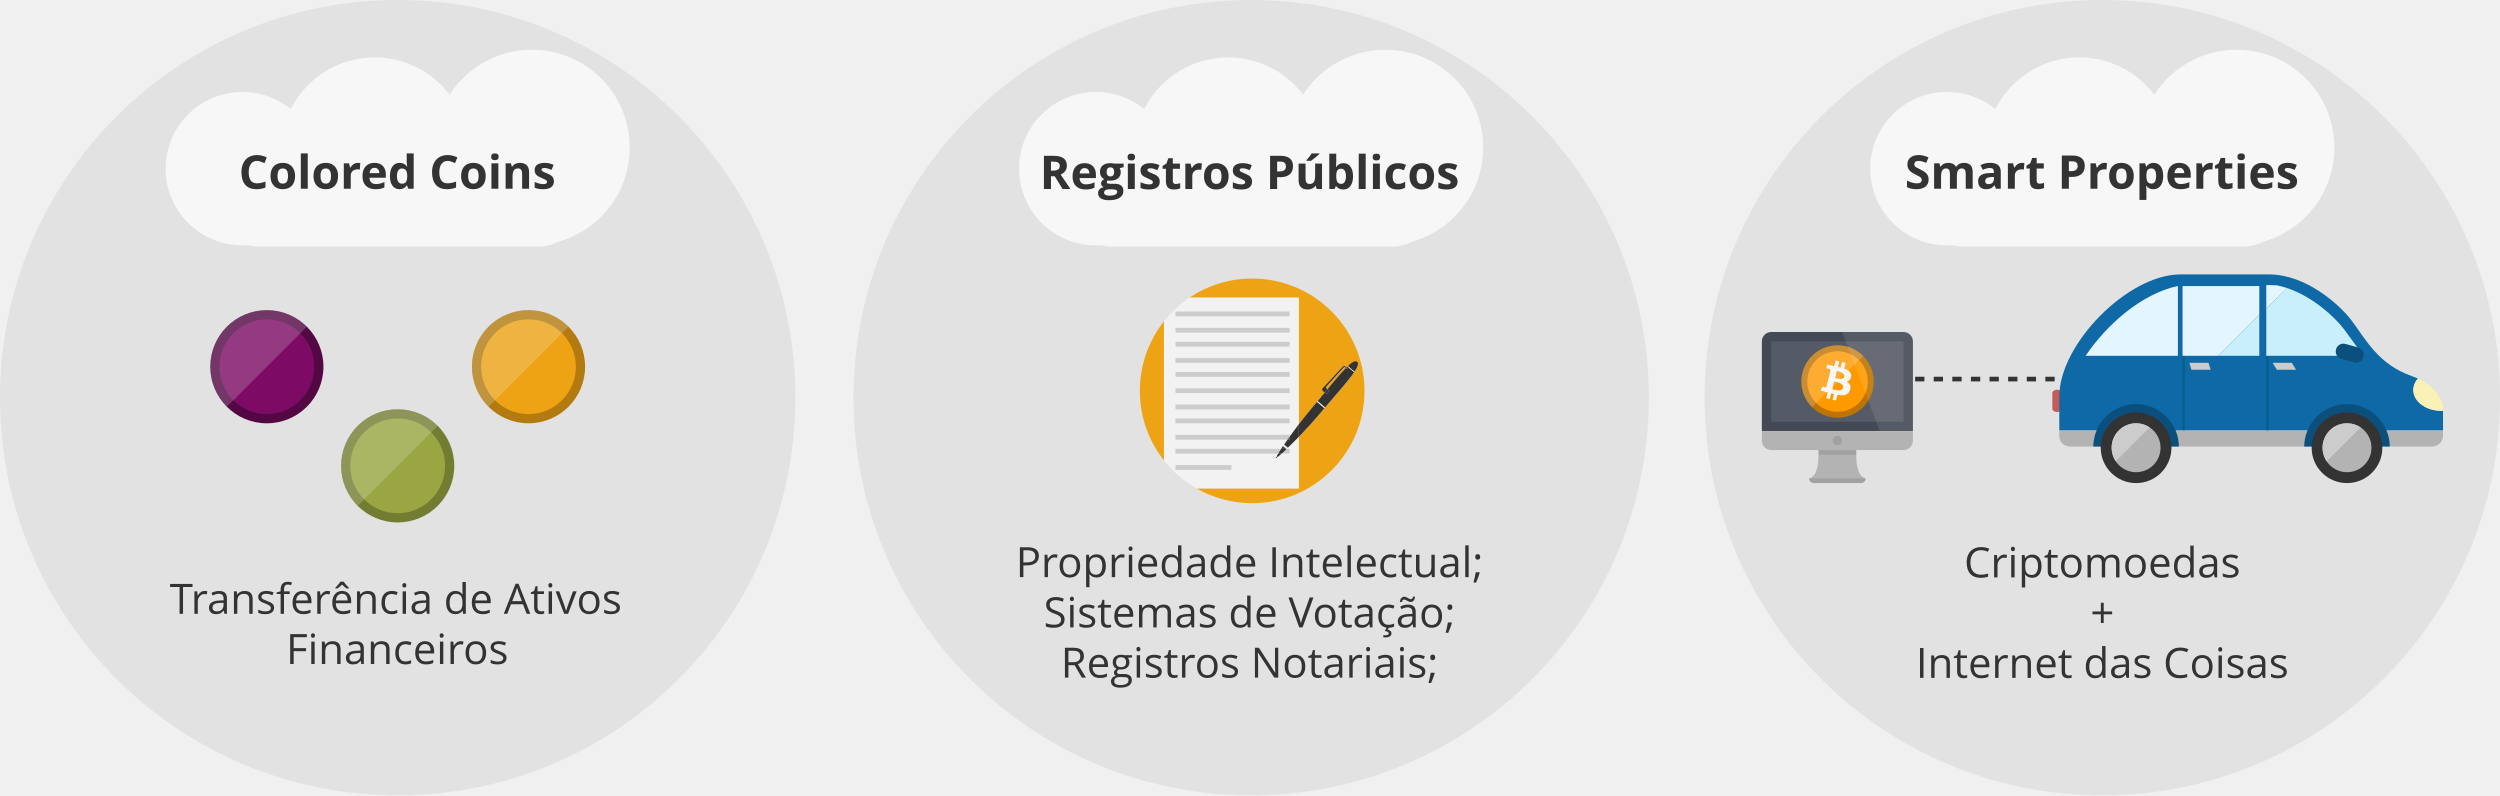
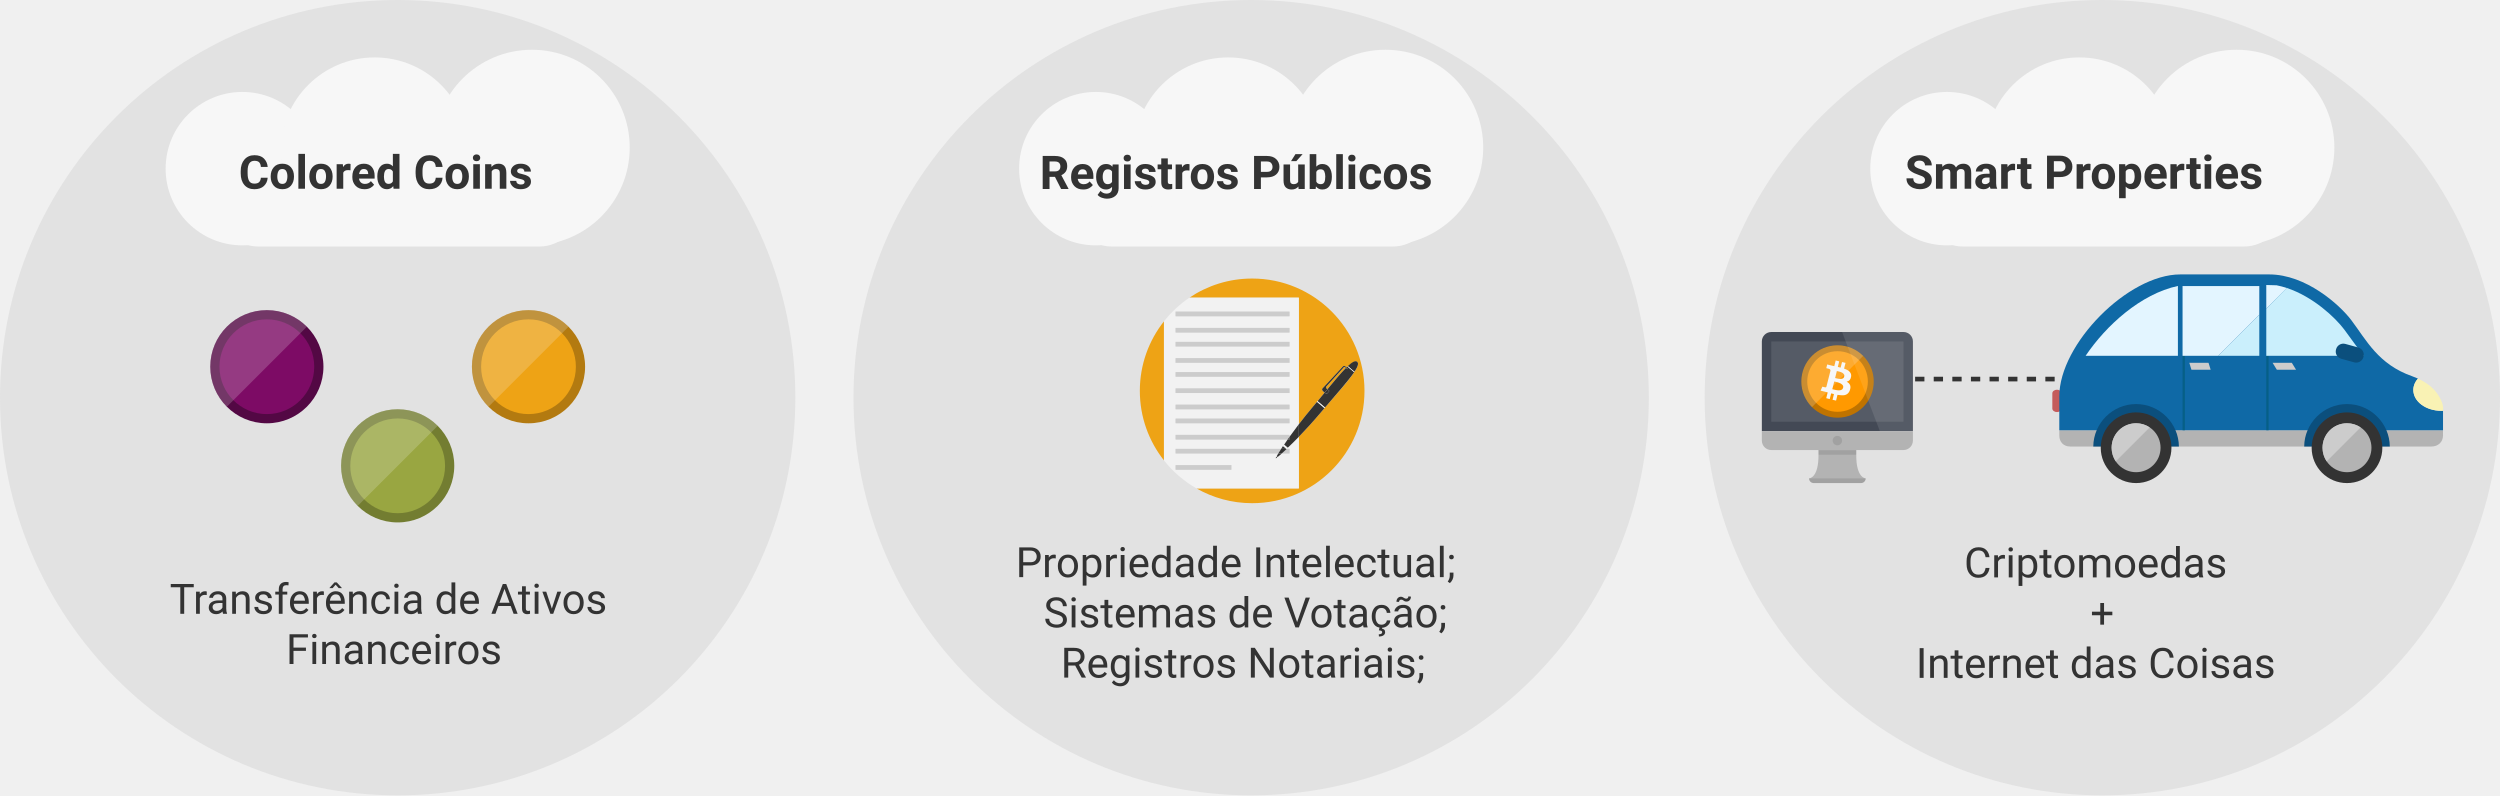
<svg xmlns="http://www.w3.org/2000/svg" version="1.1" id="Layer_1" x="0px" y="0px" width="1075px" height="342px" viewBox="0 0 1075 342" enable-background="new 0 0 1075 342" xml:space="preserve">
  <g>
    <circle fill="#E2E2E2" cx="171" cy="171" r="171" />
    <g>
      <path fill="#F7F7F7" d="M248.5,89.508c0,9.108-7.384,16.492-16.493,16.492H110.993c-9.109,0-16.493-7.384-16.493-16.492V77.492    C94.5,68.384,101.884,61,110.993,61h121.014c9.109,0,16.493,7.384,16.493,16.492V89.508z" />
      <circle fill="#F7F7F7" cx="104.204" cy="72.521" r="32.985" />
      <circle fill="#F7F7F7" cx="161.104" cy="65.099" r="40.407" />
      <circle fill="#F7F7F7" cx="228.725" cy="63.45" r="42.056" />
    </g>
    <g>
      <rect x="59.956" y="250.243" fill="none" width="222.089" height="41.248" />
      <text transform="matrix(1 0 0 1 72.9844 263.9229)">
-         <tspan x="0" y="0" fill="#333333" font-family="'Open Sans', sans-serif" font-size="18">Transferência de Ativos </tspan>
-         <tspan x="50.027" y="21.601" fill="#333333" font-family="'Open Sans', sans-serif" font-size="18">Financeiros</tspan>
+         <tspan x="0" y="0" fill="#333333" font-family="'Roboto', sans-serif" font-size="18">Transferência de Ativos </tspan>
+         <tspan x="50.027" y="21.601" fill="#333333" font-family="'Roboto', sans-serif" font-size="18">Financeiros</tspan>
      </text>
    </g>
    <g>
      <rect x="94.711" y="65.958" fill="none" width="152.577" height="15.53" />
-       <text transform="matrix(1 0 0 1 102.6602 81.1582)" fill="#333333" font-family="'Open Sans', sans-serif" font-weight="700" font-size="20">Colored Coins</text>
+       <text transform="matrix(1 0 0 1 102.6602 81.1582)" fill="#333333" font-family="'Roboto', sans-serif" font-weight="700" font-size="20">Colored Coins</text>
    </g>
    <g>
      <g>
        <circle fill="#530844" cx="114.746" cy="157.689" r="24.334" />
        <circle fill="#7D0B65" cx="114.746" cy="157.689" r="20.373" />
        <path opacity="0.2" fill="#F7F7F7" d="M114.746,133.355c-13.439,0-24.334,10.895-24.334,24.334     c0,6.721,2.724,12.804,7.127,17.205l34.413-34.411C127.549,136.078,121.466,133.355,114.746,133.355z" />
      </g>
      <g>
        <circle fill="#737D31" cx="171" cy="200.311" r="24.334" />
        <circle fill="#99A641" cx="171" cy="200.311" r="20.373" />
        <path opacity="0.2" fill="#F7F7F7" d="M171,175.977c-13.439,0-24.334,10.895-24.334,24.334c0,6.719,2.724,12.803,7.127,17.207     l34.414-34.414C183.803,178.699,177.72,175.977,171,175.977z" />
      </g>
      <g>
        <circle fill="#B37A10" cx="227.254" cy="157.689" r="24.334" />
        <circle fill="#EEA315" cx="227.254" cy="157.689" r="20.373" />
        <path opacity="0.2" fill="#F7F7F7" d="M227.254,133.355c-13.438,0-24.334,10.895-24.334,24.334     c0,6.721,2.724,12.804,7.128,17.205l34.413-34.411C240.057,136.078,233.974,133.355,227.254,133.355z" />
      </g>
    </g>
  </g>
  <g>
    <circle fill="#E2E2E2" cx="904" cy="171" r="171" />
    <g>
      <path fill="#F7F7F7" d="M981.5,89.508c0,9.108-7.384,16.492-16.493,16.492H843.993c-9.109,0-16.493-7.384-16.493-16.492V77.492    c0-9.108,7.384-16.492,16.493-16.492h121.014c9.109,0,16.493,7.384,16.493,16.492V89.508z" />
      <circle fill="#F7F7F7" cx="837.204" cy="72.521" r="32.985" />
      <circle fill="#F7F7F7" cx="894.104" cy="65.099" r="40.407" />
      <circle fill="#F7F7F7" cx="961.725" cy="63.45" r="42.056" />
    </g>
    <g>
      <rect x="796.227" y="234.604" fill="none" width="215.547" height="56.888" />
      <text transform="matrix(1 0 0 1 844.5723 248.2832)">
-         <tspan x="0" y="0" fill="#333333" font-family="'Open Sans', sans-serif" font-size="18">Criptomoedas </tspan>
-         <tspan x="54.281" y="21.601" fill="#333333" font-family="'Open Sans', sans-serif" font-size="18">+</tspan>
-         <tspan x="-20.729" y="43.2" fill="#333333" font-family="'Open Sans', sans-serif" font-size="18">Internet das Coisas</tspan>
+         <tspan x="0" y="0" fill="#333333" font-family="'Roboto', sans-serif" font-size="18">Criptomoedas </tspan>
+         <tspan x="54.281" y="21.601" fill="#333333" font-family="'Roboto', sans-serif" font-size="18">+</tspan>
+         <tspan x="-20.729" y="43.2" fill="#333333" font-family="'Roboto', sans-serif" font-size="18">Internet das Coisas</tspan>
      </text>
    </g>
    <g>
      <rect x="809.9" y="65.958" fill="none" width="188.199" height="15.53" />
-       <text transform="matrix(1 0 0 1 819.0928 81.1582)" fill="#333333" font-family="'Open Sans', sans-serif" font-weight="700" font-size="20">Smart Properties</text>
+       <text transform="matrix(1 0 0 1 819.0928 81.1582)" fill="#333333" font-family="'Roboto', sans-serif" font-weight="700" font-size="20">Smart Properties</text>
    </g>
    <line fill="none" stroke="#333333" stroke-width="2" stroke-miterlimit="10" stroke-dasharray="4" x1="791.5" y1="163" x2="962.5" y2="163" />
    <g>
      <path fill="#C45B5B" d="M886.5,169.105c0-0.845-0.938-1.529-2-1.529l0,0c-1.064,0-2,0.685-2,1.529v6.564    c0,0.845,0.936,1.529,2,1.529l0,0c1.062,0,2-0.685,2-1.529V169.105z" />
      <path fill="#B3B3B3" d="M885.5,187.259c0,2.814,1.84,4.741,4.654,4.741h155.398c2.814,0,4.947-1.927,4.947-4.741V185h-165V187.259    z" />
      <path fill="#0F69A6" d="M1037.74,167.688c0-1.81,0.73-3.494,1.982-4.903c-0.777-0.351-1.602-0.686-2.492-1.001    c-14.625-5.136-19.689-15.525-26.154-24.1c-5.01-6.645-19.531-19.684-35.326-19.684h-38.213c-22.51,0-52.037,29.936-52.037,52.446    v5.55v1.073v1.529V185h165v-6.401v-1.972c0,0.012-0.435,0.02-0.69,0.02C1043.103,176.646,1037.74,172.636,1037.74,167.688z" />
      <path fill="#E3F5FF" d="M936.5,153v-30.043c-16,3.429-30.945,17.043-39.688,30.043H936.5z" />
      <path fill="#0B4F7D" d="M936.926,192c-0.086-10-8.293-18.255-18.408-18.255c-10.117,0-18.322,8.255-18.406,18.255H936.926z" />
      <path fill="#0B4F7D" d="M1027.615,192c-0.084-10-8.289-18.255-18.406-18.255c-10.115,0-18.322,8.255-18.408,18.255H1027.615z" />
      <circle fill="#333333" cx="918.518" cy="192.525" r="15.201" />
      <circle fill="#B3B3B3" cx="918.518" cy="192.525" r="10.521" />
      <circle fill="#333333" cx="1009.208" cy="192.525" r="15.2" />
      <circle fill="#B3B3B3" cx="1009.209" cy="192.525" r="10.521" />
      <polygon fill="#CCCCCC" points="987.311,159 979.047,159 977.211,156 985.475,156   " />
      <polygon fill="#CCCCCC" points="950.584,159 942.32,159 941.402,156 949.666,156   " />
      <path fill="#F9F2B4" d="M1050.569,175.868c-0.021-1.342-0.327-2.628-0.944-3.816c-1.209-2.808-3.896-6.544-9.92-9.268    c-1.252,1.409-1.976,3.094-1.976,4.903c0,4.948,5.37,8.959,12.077,8.959c0.256,0,0.693-0.008,0.693-0.02v-0.631    C1050.5,175.996,1050.573,175.95,1050.569,175.868z" />
      <line fill="none" stroke="#065F87" stroke-miterlimit="10" x1="939" y1="153" x2="939" y2="185" />
      <line fill="none" stroke="#065F87" stroke-miterlimit="10" x1="975" y1="153" x2="975" y2="185" />
      <path fill="#CCCCCC" d="M918.518,182.004c-5.811,0-10.521,4.712-10.521,10.521c0,2.167,0.656,4.182,1.777,5.854l14.6-14.596    C922.697,182.66,920.686,182.004,918.518,182.004z" />
      <path fill="#CCCCCC" d="M1009.209,182.004c-5.811,0-10.521,4.712-10.521,10.521c0,2.167,0.656,4.182,1.779,5.854l14.598-14.596    C1013.389,182.66,1011.377,182.004,1009.209,182.004z" />
      <polygon fill="#CAEFFC" points="971.5,135.291 953.844,153 971.5,153   " />
      <polygon fill="#E3F5FF" points="971.5,123 938.5,123 938.5,153 953.844,153 971.5,135.291   " />
      <path fill="#E3F5FF" d="M978.944,122.674l-4.444-0.122v10.191l8.84-8.907C981.924,123.366,980.411,122.97,978.944,122.674z" />
      <path fill="#CAEFFC" d="M1008.02,141.683c-3.875-5.141-13.306-14.077-24.751-17.878l-8.769,8.938V153h4.309h37.543    C1013.268,149,1010.768,145.327,1008.02,141.683z" />
      <path fill="#0B4F7D" d="M1016.268,153.563c-0.477,1.718-2.254,2.724-3.971,2.249l-5.566-1.542    c-1.719-0.476-2.723-2.253-2.248-3.97l0.045-0.164c0.477-1.719,2.254-2.725,3.971-2.249l5.566,1.54    c1.717,0.476,2.723,2.254,2.248,3.971L1016.268,153.563z" />
    </g>
    <g>
      <path fill="#B3B3B3" d="M798.193,195.549v-2.033h-16.24v2.026c0.082,10.152-4.061,10.155-4.061,10.155    c0,1.121,0.908,2.029,2.029,2.029h20.301c1.123,0,2.031-0.908,2.031-2.029C802.254,205.697,798.113,205.697,798.193,195.549z" />
      <path fill="#434955" d="M822.551,185.397L822.551,185.397v-38.57c0-2.241-1.818-4.06-4.059-4.06h-56.838    c-2.242,0-4.061,1.818-4.061,4.06v38.57l0,0H822.551z" />
      <rect x="761.654" y="146.827" opacity="0.1" fill="#FFFFFF" width="56.838" height="34.51" />
      <path fill="#B3B3B3" d="M757.594,185.397v4.06c0,2.243,1.818,4.062,4.061,4.062h56.838c2.24,0,4.059-1.819,4.059-4.062v-4.06    H757.594z" />
      <path opacity="0.1" d="M779.922,207.727h20.301c1.123,0,2.031-0.908,2.031-2.029h-24.361    C777.893,206.818,778.801,207.727,779.922,207.727z" />
      <path opacity="0.1" d="M792.104,189.456c0-1.121-0.908-2.027-2.031-2.027s-2.029,0.906-2.029,2.027    c0,1.124,0.906,2.033,2.029,2.033S792.104,190.58,792.104,189.456z" />
      <rect x="781.953" y="193.516" opacity="0.1" width="16.24" height="2.026" />
      <g>
        <circle fill="#F7F7F7" cx="790.308" cy="163.887" r="11.106" />
        <path fill="#FF9900" d="M776.584,160.587c0.605-2.399,1.756-4.468,3.453-6.203c1.697-1.736,3.715-2.94,6.064-3.613     c2.346-0.674,4.732-0.709,7.152-0.109s4.506,1.74,6.256,3.422c1.752,1.683,2.967,3.685,3.645,6.013     c0.68,2.326,0.715,4.69,0.111,7.089c-0.605,2.4-1.758,4.469-3.453,6.205c-1.697,1.734-3.719,2.939-6.064,3.613     c-2.346,0.671-4.73,0.707-7.152,0.108c-2.42-0.601-4.506-1.741-6.258-3.423c-1.75-1.682-2.965-3.686-3.645-6.012     C776.016,165.351,775.979,162.985,776.584,160.587z M782.855,167.978l1.98,0.489c0.127,0.02,0.311,0.063,0.549,0.138     c0.24,0.072,0.414,0.117,0.523,0.136l-0.631,2.48l1.512,0.382l0.605-2.455c0.109,0.039,0.303,0.088,0.578,0.15     c0.273,0.064,0.486,0.114,0.633,0.152L788,171.904l1.514,0.354l0.604-2.482c0.879,0.145,1.664,0.215,2.352,0.205     c0.688-0.009,1.293-0.196,1.816-0.558c0.521-0.364,0.91-0.92,1.168-1.664c0.586-1.637,0.121-2.846-1.402-3.627     c1.1-0.235,1.744-0.964,1.926-2.183c0.236-1.562-0.77-2.709-3.027-3.436l0.633-2.481l-1.512-0.354l-0.607,2.399     c-0.143-0.035-0.355-0.086-0.629-0.148c-0.277-0.063-0.469-0.114-0.578-0.15l0.605-2.4l-1.516-0.381l-0.604,2.454     c-0.275-0.036-0.598-0.108-0.963-0.218l-2.092-0.519l-0.385,1.608l1.072,0.246c0.514,0.127,0.754,0.416,0.717,0.871l-0.717,2.81     c0.037,0,0.094,0.019,0.166,0.057c-0.018-0.021-0.047-0.028-0.084-0.028c-0.035,0-0.062-0.01-0.082-0.028l-0.99,3.926     c-0.09,0.328-0.32,0.446-0.686,0.354l-1.102-0.271L782.855,167.978z M787.889,167.348l0.826-3.298     c0.018,0,0.195,0.035,0.535,0.109c0.34,0.072,0.598,0.136,0.771,0.189c0.174,0.057,0.43,0.137,0.77,0.246     s0.602,0.229,0.785,0.355c0.182,0.127,0.375,0.276,0.576,0.449c0.201,0.172,0.334,0.372,0.4,0.6     c0.062,0.229,0.059,0.479-0.016,0.75c-0.055,0.2-0.137,0.373-0.248,0.518c-0.109,0.146-0.246,0.255-0.412,0.328     c-0.166,0.072-0.334,0.136-0.508,0.19c-0.176,0.055-0.385,0.077-0.633,0.069c-0.248-0.011-0.465-0.025-0.648-0.042     c-0.182-0.019-0.402-0.054-0.658-0.109c-0.258-0.055-0.453-0.095-0.592-0.121c-0.137-0.028-0.316-0.069-0.535-0.125     C788.082,167.405,787.943,167.367,787.889,167.348z M789.1,162.55l0.742-2.999c0.055,0.019,0.17,0.045,0.346,0.08     c0.172,0.037,0.324,0.069,0.451,0.098c0.131,0.027,0.295,0.071,0.496,0.135c0.203,0.065,0.377,0.123,0.523,0.179     c0.146,0.054,0.311,0.131,0.494,0.231s0.322,0.2,0.414,0.3c0.09,0.1,0.195,0.223,0.314,0.368c0.119,0.145,0.174,0.295,0.168,0.45     c-0.012,0.153-0.025,0.33-0.043,0.532c-0.057,0.235-0.152,0.431-0.289,0.585c-0.139,0.154-0.312,0.259-0.523,0.312     c-0.211,0.057-0.416,0.097-0.617,0.124c-0.203,0.028-0.445,0.019-0.73-0.027c-0.283-0.044-0.504-0.082-0.658-0.109     c-0.158-0.026-0.369-0.078-0.635-0.149C789.287,162.587,789.137,162.55,789.1,162.55z" />
        <path fill="#BF7300" d="M790.148,148.482c-8.596,0-15.562,6.968-15.562,15.562c0,8.596,6.967,15.562,15.562,15.562     c8.594,0,15.561-6.966,15.561-15.562C805.709,155.45,798.742,148.482,790.148,148.482z M790.148,177.073     c-7.195,0-13.029-5.832-13.029-13.028s5.834-13.028,13.029-13.028c7.193,0,13.027,5.832,13.027,13.028     S797.342,177.073,790.148,177.073z" />
        <path opacity="0.2" fill="#F7F7F7" d="M790.148,148.482c-8.596,0-15.562,6.968-15.562,15.562c0,4.298,1.742,8.188,4.559,11.004     l22.006-22.008C798.336,150.225,794.445,148.482,790.148,148.482z" />
      </g>
      <path opacity="0.1" fill="#FFFFFF" d="M818.492,142.768h-26.389l16.238,42.63h14.209l0,0v-38.57    C822.551,144.586,820.732,142.768,818.492,142.768z" />
    </g>
  </g>
  <g>
    <circle fill="#E2E2E2" cx="538" cy="171" r="171" />
    <g>
      <path fill="#F7F7F7" d="M615.5,89.508c0,9.108-7.384,16.492-16.493,16.492H477.993c-9.109,0-16.493-7.384-16.493-16.492V77.492    c0-9.108,7.384-16.492,16.493-16.492h121.014c9.109,0,16.493,7.384,16.493,16.492V89.508z" />
      <circle fill="#F7F7F7" cx="471.205" cy="72.521" r="32.985" />
      <circle fill="#F7F7F7" cx="528.104" cy="65.099" r="40.407" />
      <circle fill="#F7F7F7" cx="595.725" cy="63.45" r="42.056" />
    </g>
    <g>
      <rect x="422.228" y="234.486" fill="none" width="230.544" height="57.005" />
      <text transform="matrix(1 0 0 1 436.7861 248.166)">
-         <tspan x="0" y="0" fill="#333333" font-family="'Open Sans', sans-serif" font-size="18">Propriedade Intelectual;</tspan>
-         <tspan x="11.971" y="21.601" fill="#333333" font-family="'Open Sans', sans-serif" font-size="18">Sistemas de Votação;</tspan>
-         <tspan x="19.358" y="43.2" fill="#333333" font-family="'Open Sans', sans-serif" font-size="18">Registros Notariais; </tspan>
+         <tspan x="0" y="0" fill="#333333" font-family="'Roboto', sans-serif" font-size="18">Propriedade Intelectual;</tspan>
+         <tspan x="11.971" y="21.601" fill="#333333" font-family="'Roboto', sans-serif" font-size="18">Sistemas de Votação;</tspan>
+         <tspan x="19.358" y="43.2" fill="#333333" font-family="'Roboto', sans-serif" font-size="18">Registros Notariais; </tspan>
      </text>
    </g>
    <g>
      <rect x="437.711" y="66.083" fill="none" width="199.578" height="15.28" />
-       <text transform="matrix(1 0 0 1 447.0898 81.2832)" fill="#333333" font-family="'Open Sans', sans-serif" font-weight="700" font-size="20">Registros Públicos</text>
+       <text transform="matrix(1 0 0 1 447.0898 81.2832)" fill="#333333" font-family="'Roboto', sans-serif" font-weight="700" font-size="20">Registros Públicos</text>
    </g>
    <g>
      <path fill="#EEA315" d="M490.128,168.071c0,11.288,3.883,21.663,10.372,29.888v-59.775    C494.011,146.407,490.128,156.782,490.128,168.071z" />
      <path fill="#EEA315" d="M577.578,158.223l-7.231,7.951c-0.263,0.311-0.17,0.715,0.14,0.977l0.29,0.244    c3.057-3.705,5.778-6.963,7.978-9.183l-0.426-0.358C578.018,157.591,577.84,157.912,577.578,158.223z" />
      <path fill="#EEA315" d="M538.429,119.77c-9.991,0-19.273,3.034-26.977,8.23H558.5v54.424c1.857-2.424,3.935-5.027,6.137-7.639    c0.583-0.689,0.966-1.148,1.675-1.996l-0.055-0.046l0.238-0.282l0.055,0.046c1.045-1.255,2.064-2.49,3.054-3.69l-0.591-0.498    c-0.464-0.393-0.65-0.934-0.389-1.244l8.779-9.449c0.263-0.311,0.719-0.428,1.184-0.036l0.304,0.257    c0.043,0.036,0.081,0.272,0.122,0.308c0.123-0.122,0.244-0.153,0.364-0.153h-0.002l0.171-0.365    c1.891-1.779,3.251-2.621,4.03-1.965c0.779,0.658,0.279,2.052-1.155,4.218L582.297,160h-0.002c-2.503,4-7.352,9.129-12.532,15.197    l-0.26,0.272l-2.327-1.956l2.35,1.983c-0.717,0.842-1.103,1.296-1.686,1.987c-3.246,3.85-6.527,7.43-9.34,10.332V210h-44.038    c7.064,4.047,15.241,6.372,23.966,6.372c26.677,0,48.302-21.625,48.302-48.301C586.73,141.395,565.105,119.77,538.429,119.77z" />
      <path fill="#F2F2F2" d="M558.5,187.816c-1.846,1.905-3.492,3.521-4.788,4.721L553.325,193h1.175v2h-3.35    c-0.807,0.723-1.479,1.305-1.833,1.545l-0.001-0.001l-0.142,0.13l-0.33-0.279l0.102-0.176l0.016,0.014    c0.121-0.266,0.367-0.697,0.693-1.232H505.5v-2h45.416c0.253-0.394,0.514-0.797,0.776-1.203l-0.035-0.029l0.475-0.562l1.58,1.332    l-1.545-1.303c0.436-0.665,0.944-1.417,1.512-2.234H505.5v-2h49v0.832c1.152-1.623,2.504-3.456,4-5.408V128h-47.048    c-4.16,2.807-7.85,6.252-10.952,10.184v59.775c3.83,4.854,8.568,8.951,13.962,12.041H558.5V187.816z M505.5,134h49v2h-49V134z     M505.5,141h49v2h-49V141z M505.5,147h49v2h-49V147z M505.5,154h49v2h-49V154z M505.5,160h49v2h-49V160z M505.5,167h49v2h-49V167z     M505.5,174h49v2h-49V174z M505.5,180h49v2h-49V180z M548.832,196.39l0.36,0.304c-0.408,0.334-0.57,0.401-0.61,0.367    C548.536,197.022,548.574,196.851,548.832,196.39z M529.5,202h-24v-2h24V202z M541.914,205.152    c-2.948-1.422-2.599-3.601-4.071-5.912c-1.229,1.422-1.721,3.201-2.212,4.979c0.491-1.777,0.982-3.557,2.212-4.979    C539.315,201.552,538.966,203.73,541.914,205.152c2.193-3.686,6.616,1.014,10.67-1.467    C548.53,206.166,544.107,201.467,541.914,205.152z" />
      <rect x="505.5" y="167" fill="#CCCCCC" width="49" height="2" />
      <rect x="505.5" y="160" fill="#CCCCCC" width="49" height="2" />
      <rect x="505.5" y="154" fill="#CCCCCC" width="49" height="2" />
      <rect x="505.5" y="147" fill="#CCCCCC" width="49" height="2" />
      <rect x="505.5" y="134" fill="#CCCCCC" width="49" height="2" />
      <rect x="505.5" y="141" fill="#CCCCCC" width="49" height="2" />
      <rect x="505.5" y="174" fill="#CCCCCC" width="49" height="2" />
      <rect x="505.5" y="180" fill="#CCCCCC" width="49" height="2" />
      <path fill="#CCCCCC" d="M554.5,187h-49v2h48.179c0.261-0.375,0.535-0.766,0.821-1.168V187z" />
      <path fill="#CCCCCC" d="M553.237,193c-0.727,1-1.447,1.428-2.087,2h3.35v-2h-1.175h-0.086H553.237z" />
      <path fill="#CCCCCC" d="M505.5,193v2h44.155c0.349-0.573,0.789-1.267,1.261-2H505.5z" />
      <rect x="505.5" y="200" fill="#CCCCCC" width="24" height="2" />
      <path fill="#333333" d="M583.576,155.569c-0.779-0.656-2.14,0.085-4.03,1.864l2.875,2.426    C583.855,157.693,584.355,156.228,583.576,155.569z" />
      <path fill="#333333" d="M582.295,160.043l-2.918-2.445c-0.12,0.115-0.241,0.232-0.364,0.354c0.27,0.234,0.479,0.465,0.397,0.813    l-0.656-0.554c-2.199,2.22-4.921,5.478-7.978,9.183l0.84,0.709l-0.794,0.941c-0.263,0.312-0.734,0.18-1.198-0.211l-0.021-0.018    c-0.989,1.2-2.009,2.436-3.054,3.69l3.213,2.712C574.943,169.15,579.792,163.745,582.295,160.043z" />
      <path fill="#333333" d="M567.84,177.486c0.583-0.691,0.969-1.145,1.686-1.986l-2.35-1.981l-0.864-0.729    c-0.709,0.848-1.092,1.307-1.675,1.996c-2.202,2.611-4.279,5.215-6.137,7.639v5.393    C561.312,184.914,564.594,181.335,567.84,177.486z" />
      <path fill="#333333" d="M554.5,189h-0.821c-0.567,0.817-1.076,1.569-1.512,2.234l1.545,1.303c1.296-1.199,2.942-2.815,4.788-4.721    v-5.393c-1.496,1.952-2.848,3.785-4,5.408V189z" />
      <path fill="#333333" d="M554.5,187.832c-0.286,0.402-0.561,0.793-0.821,1.168h0.821V187.832z" />
      <path fill="#333333" d="M548.962,196.232l0.362,0.304l-0.008,0.008l0.001,0.001c0.354-0.24,1.026-0.822,1.833-1.545h-1.495    C549.329,195.535,549.083,195.967,548.962,196.232z" />
      <path fill="#333333" d="M551.692,191.797c-0.263,0.406-0.523,0.81-0.776,1.203h2.202L551.692,191.797z" />
      <path fill="#333333" d="M553.118,193h-2.202c-0.472,0.733-0.912,1.427-1.261,2h1.495c0.64-0.572,1.36-1.232,2.087-1.898    L553.118,193z" />
      <path fill="#333333" d="M549.192,196.693l-0.36-0.304c-0.258,0.461-0.296,0.633-0.25,0.671    C548.622,197.095,548.784,197.027,549.192,196.693z" />
      <path fill="#333333" d="M570.486,167.15c-0.31-0.262-0.402-0.666-0.14-0.977l7.231-7.951c0.262-0.311,0.439-0.632,0.75-0.369    l0.426,0.358c0.086-0.087,0.174-0.175,0.259-0.26c-0.041-0.035-0.079-0.07-0.122-0.106l-0.304-0.257    c-0.465-0.392-0.921-0.274-1.184,0.036l-8.779,9.449c-0.262,0.311-0.075,0.852,0.389,1.244l0.591,0.498    c0.396-0.48,0.786-0.954,1.173-1.422L570.486,167.15z" />
      <path fill="#333333" d="M578.754,158.212l0.656,0.554c0.082-0.349-0.128-0.579-0.397-0.813    C578.928,158.037,578.84,158.125,578.754,158.212z" />
      <path fill="#333333" d="M570.822,169.045l0.794-0.941l-0.84-0.709c-0.387,0.468-0.776,0.941-1.173,1.422l0.021,0.018    C570.088,169.225,570.56,169.356,570.822,169.045z" />
      <path fill="#F2F2F2" d="M582.297,160.044l0.124-0.185c-0.039,0.06-0.085,0.123-0.126,0.184L582.297,160.044z" />
      <path fill="#F2F2F2" d="M579.375,157.597l0.002,0.001c0.056-0.053,0.114-0.112,0.169-0.164L579.375,157.597z" />
      <path fill="#F2F2F2" d="M582.421,159.859l-2.875-2.426c-0.055,0.052-0.113,0.111-0.169,0.164l2.918,2.445    C582.336,159.982,582.382,159.919,582.421,159.859z" />
      <polygon fill="#F2F2F2" points="567.176,173.519 569.503,175.48 569.763,175.219 566.549,172.508 566.55,172.507 566.495,172.461     566.257,172.743 566.312,172.789 566.312,172.789   " />
      <polygon fill="#F2F2F2" points="569.763,175.219 566.55,172.507 566.549,172.508   " />
      <polygon fill="#F2F2F2" points="566.312,172.789 566.312,172.789 567.176,173.519   " />
      <polygon fill="#F2F2F2" points="551.657,191.768 551.692,191.797 551.692,191.797 553.119,193 553.325,193 553.712,192.537     552.132,191.205   " />
      <polygon fill="#F2F2F2" points="553.238,193.101 553.237,193.102 553.239,193.103 553.325,193 553.119,193   " />
      <rect x="551.473" y="192.398" transform="matrix(0.7645 0.6447 -0.6447 0.7645 254.1342 -310.7948)" fill="#F2F2F2" width="1.866" height="0" />
      <rect x="553.178" y="192.973" fill="#F2F2F2" width="0.001" height="0.156" />
      <polygon fill="#F2F2F2" points="548.962,196.232 548.946,196.219 548.845,196.395 549.175,196.674 549.316,196.544     548.958,196.24   " />
      <rect x="548.904" y="196.384" fill="#F2F2F2" width="0.47" height="0.009" />
    </g>
  </g>
</svg>
